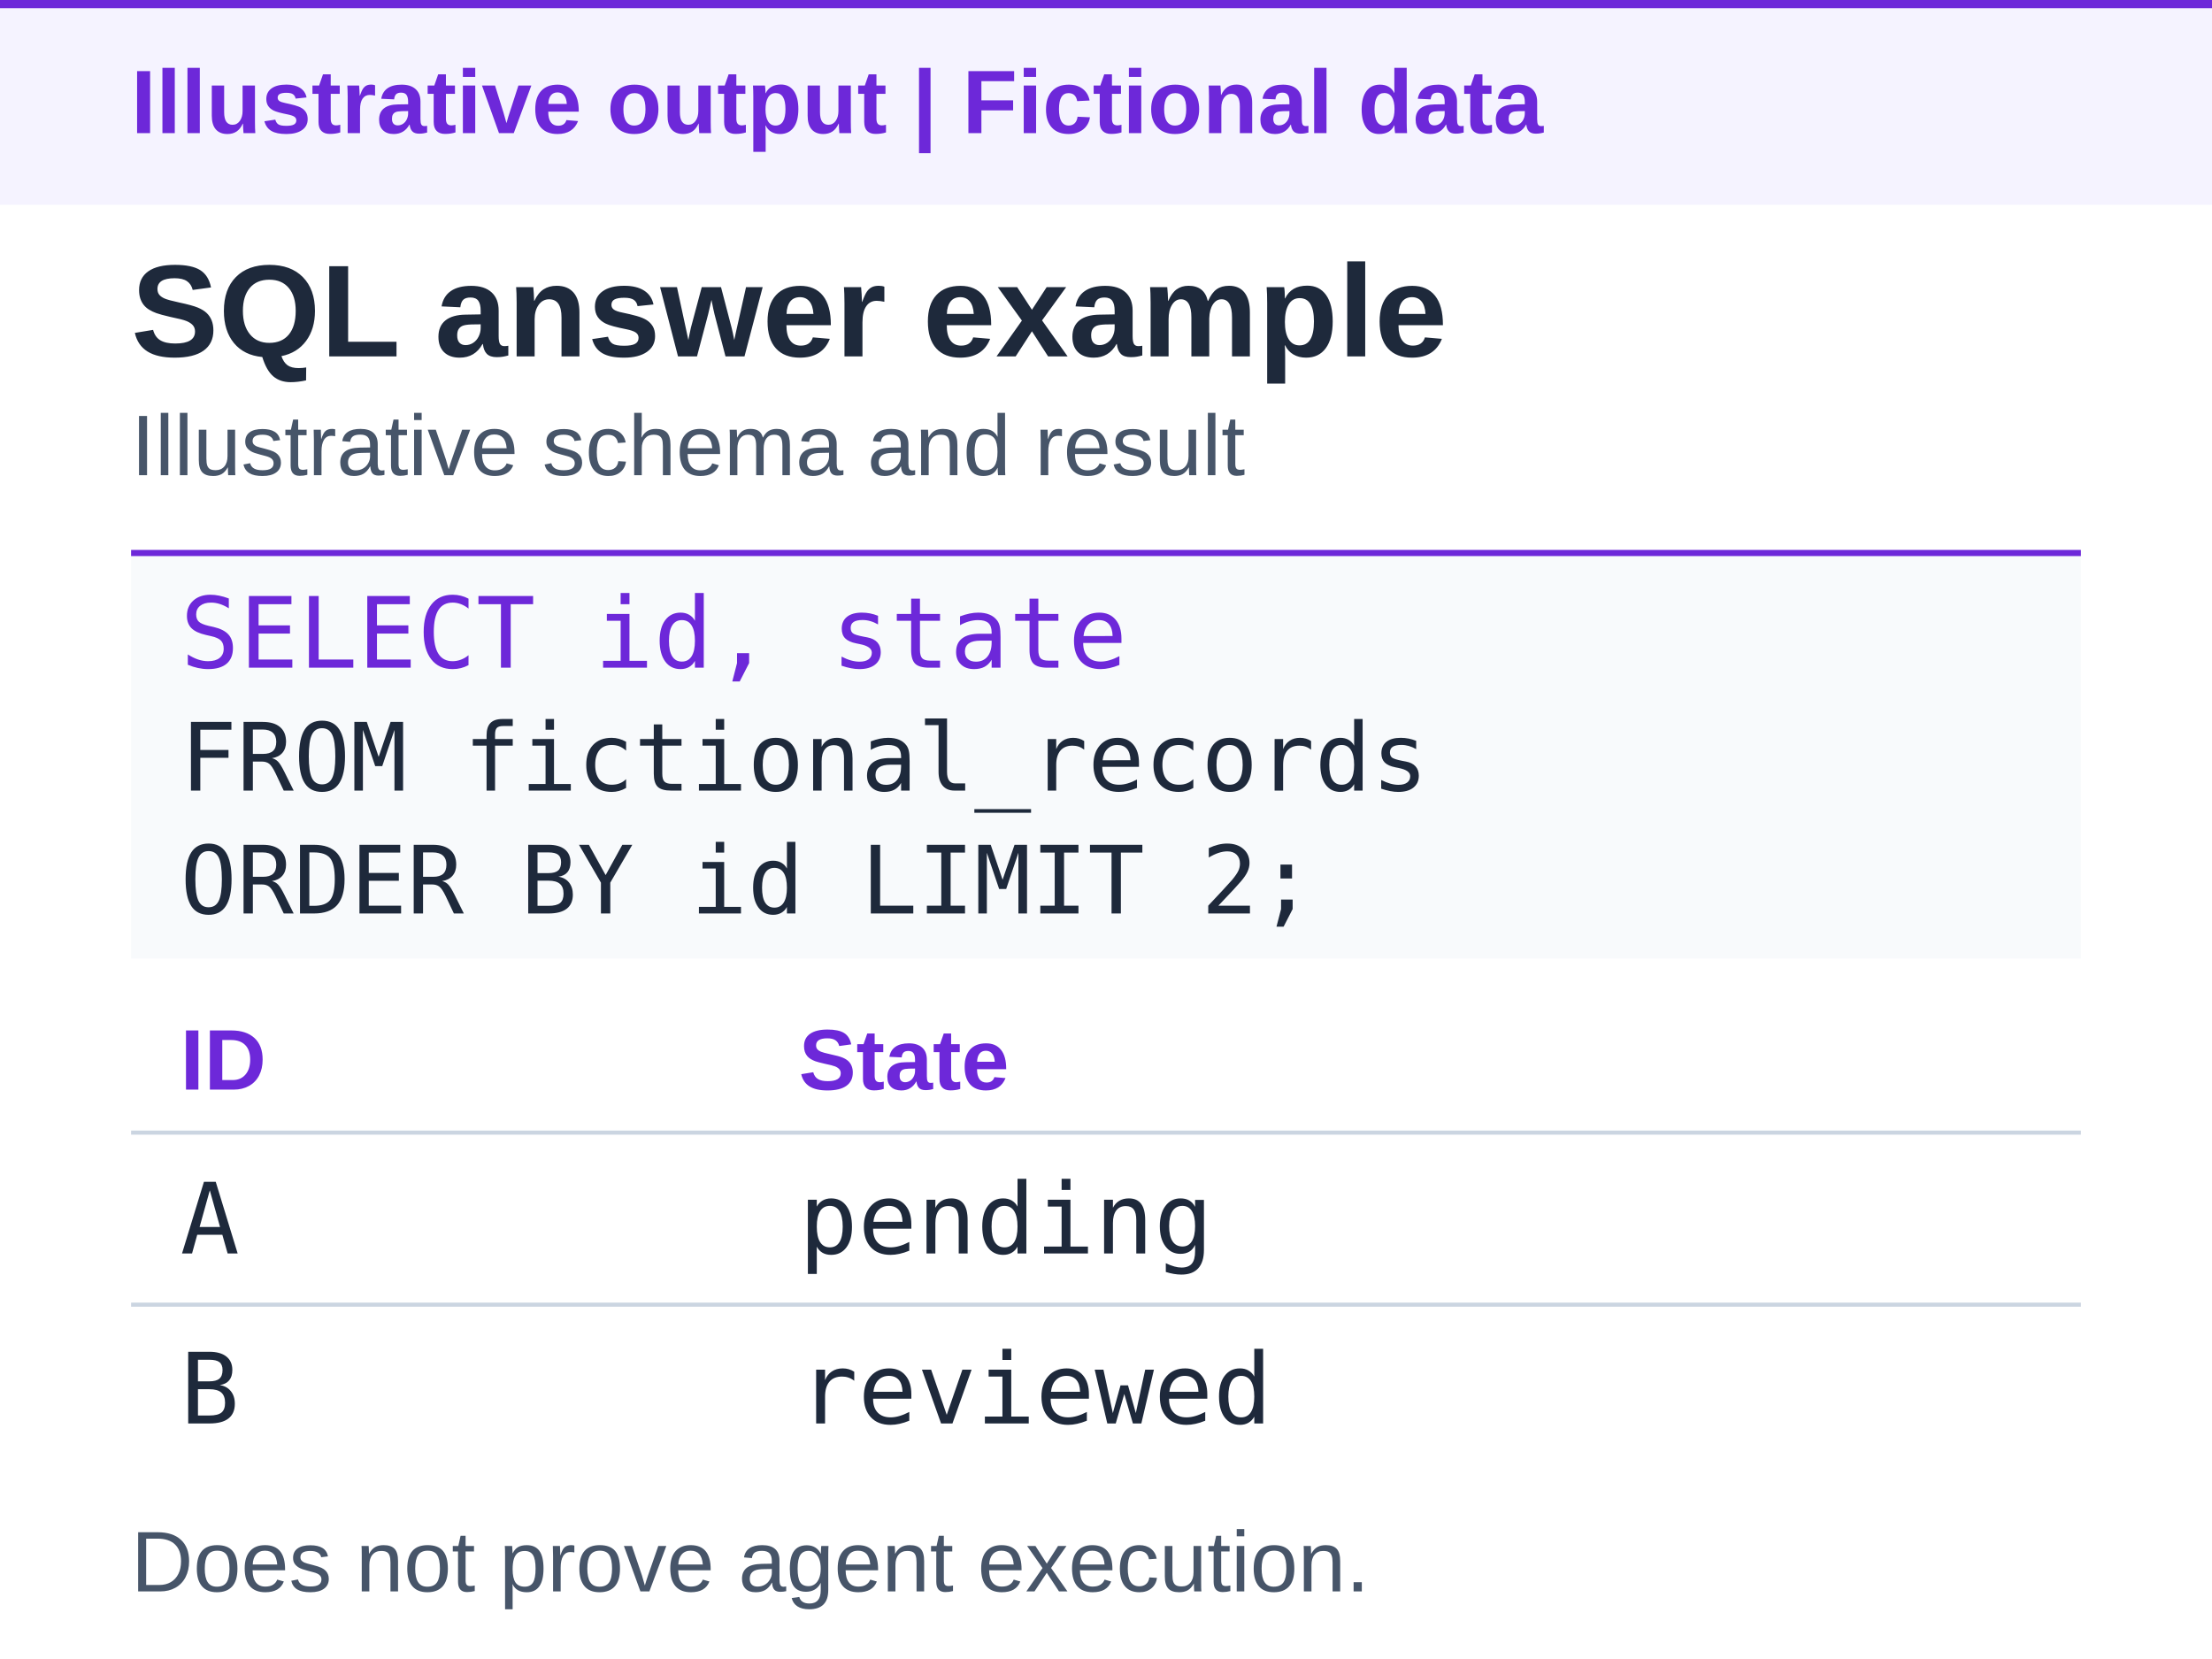
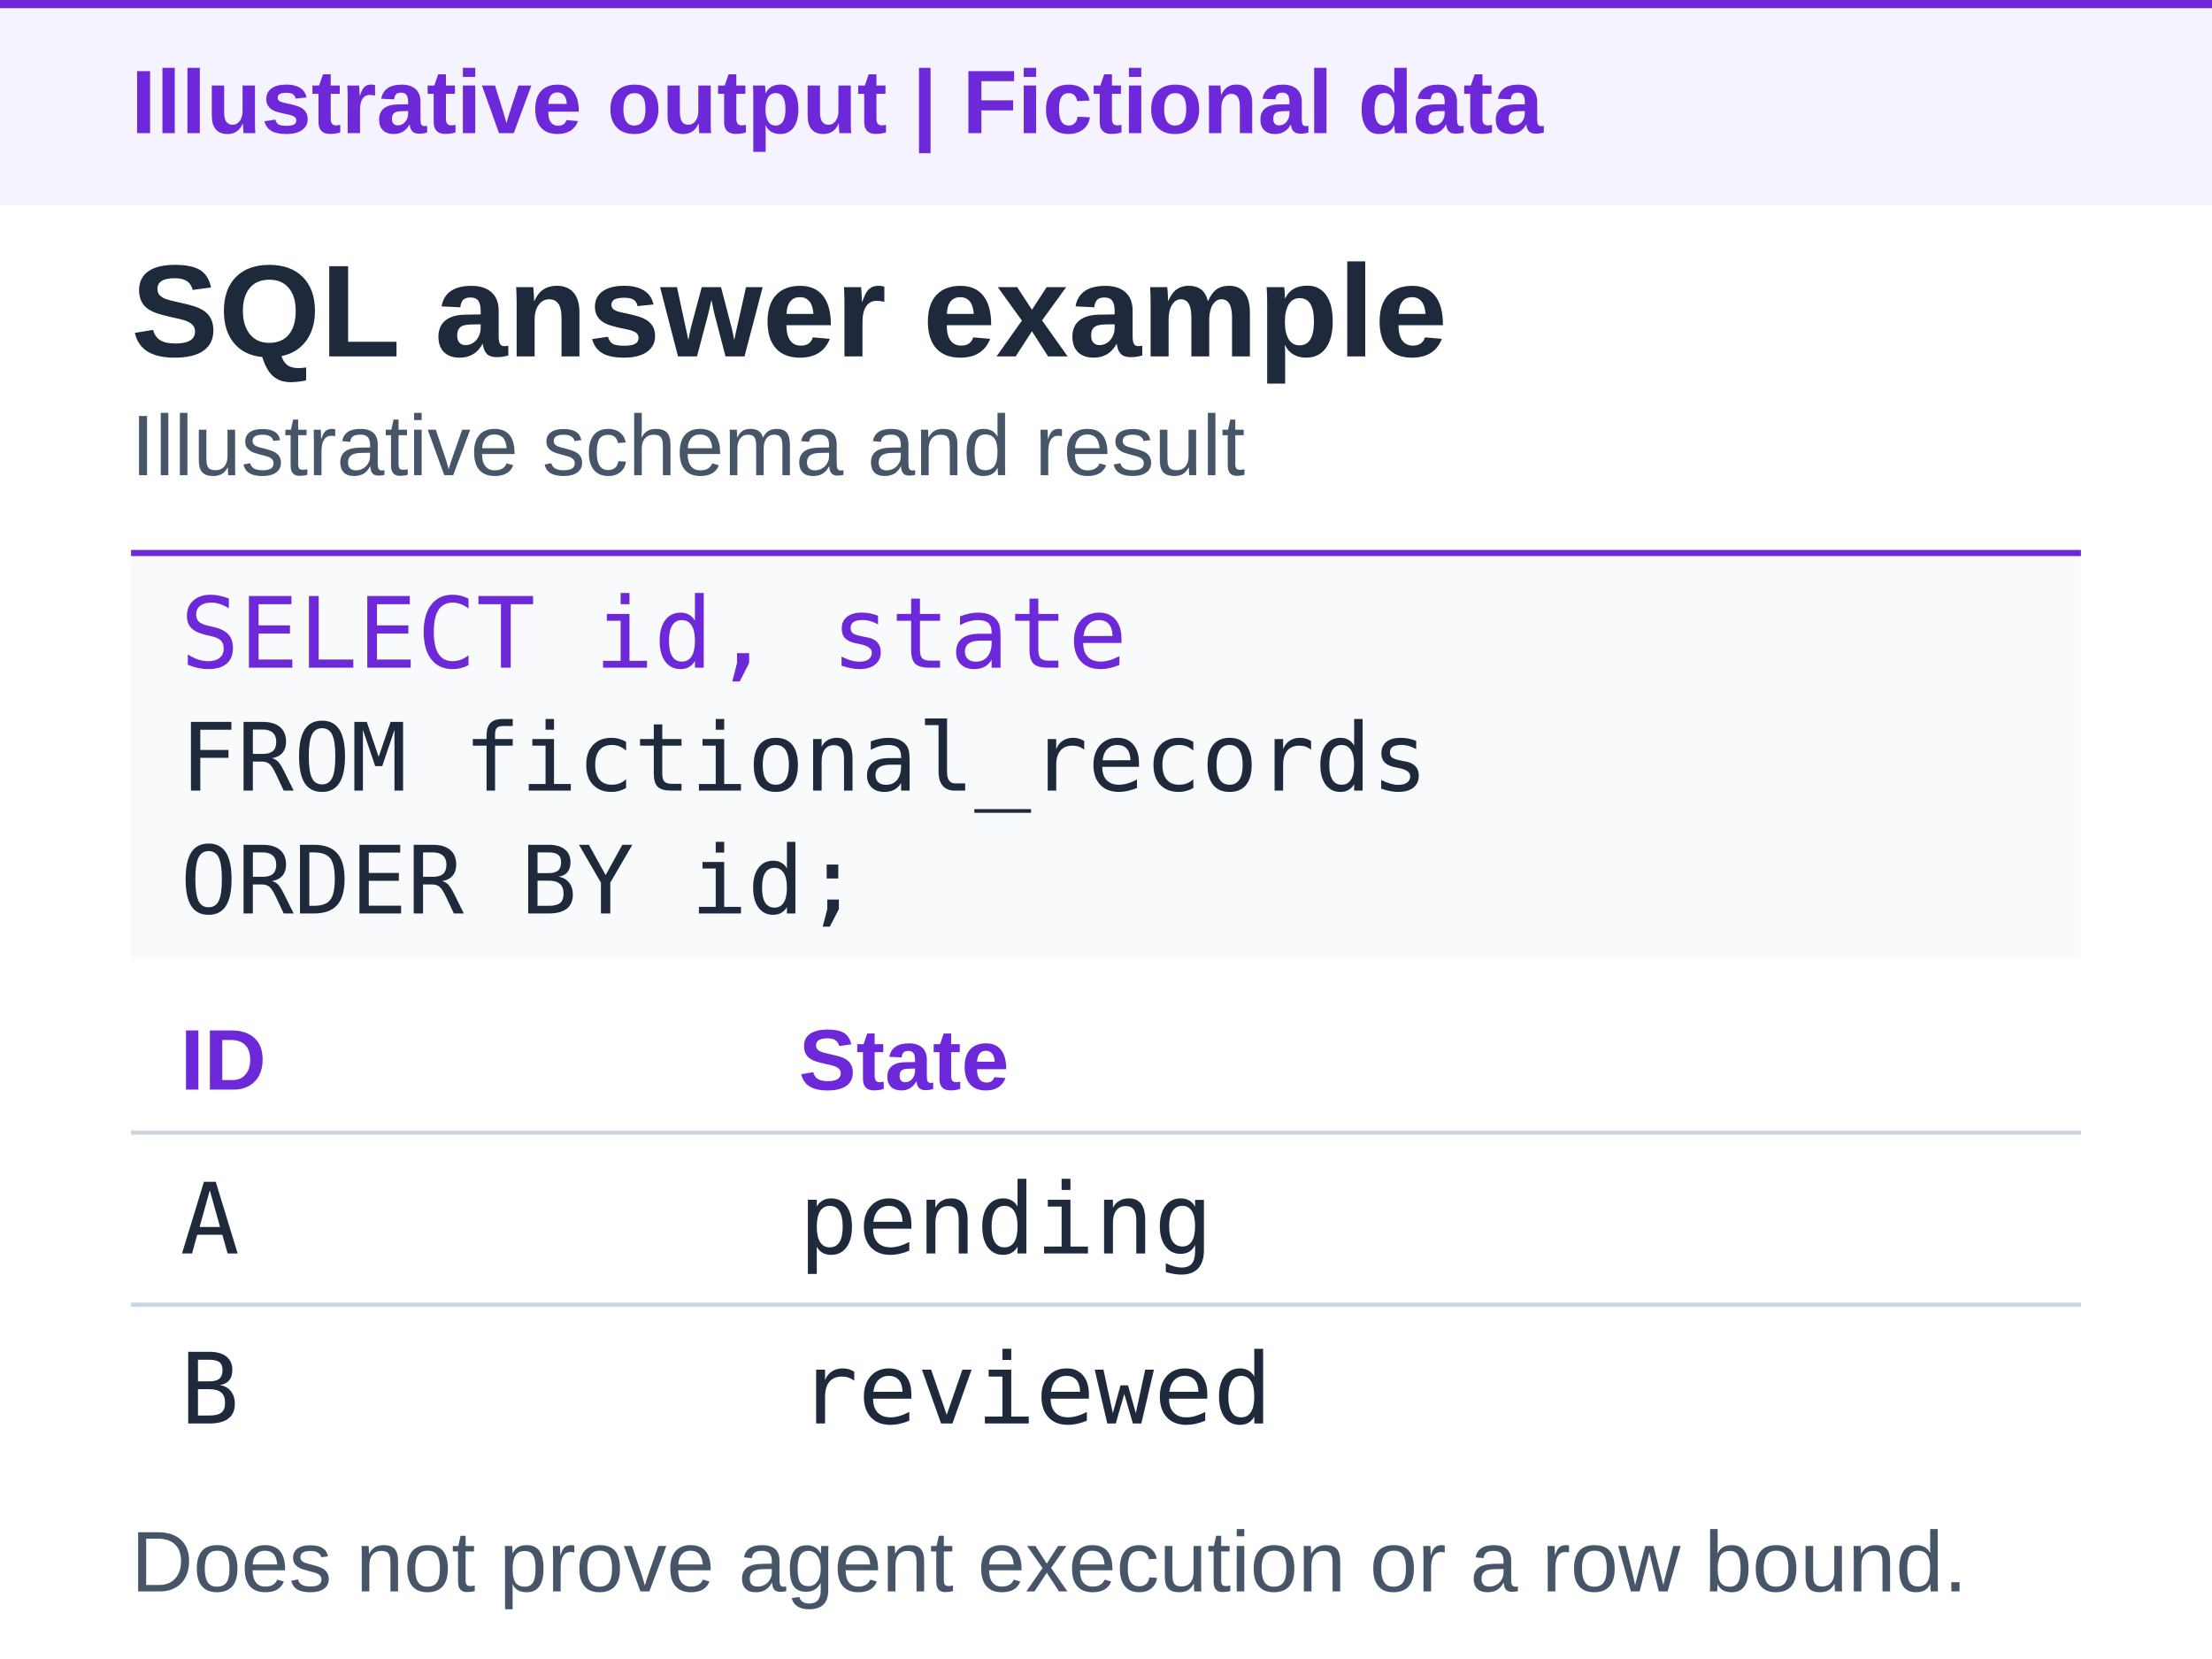
<svg xmlns="http://www.w3.org/2000/svg" width="1080" height="810" viewBox="0 0 1080 810" role="img" aria-labelledby="title description">
  <rect x="0" y="0" width="1080" height="810" fill="#FFFFFF" />
  <rect x="0" y="0" width="1080" height="100" fill="#F5F3FF" />
  <line x1="0" y1="0" x2="1080" y2="0" stroke="#6D28D9" stroke-width="8" />
  <text x="64" y="65" font-family="Arial, Helvetica, sans-serif" font-size="44" font-weight="700" fill="#6D28D9">Illustrative output | Fictional data</text>
  <text x="64" y="174" font-family="Arial, Helvetica, sans-serif" font-size="64" font-weight="700" fill="#1E293B">SQL answer example</text>
  <text x="64" y="232" font-family="Arial, Helvetica, sans-serif" font-size="42" font-weight="400" fill="#475569">Illustrative schema and result</text>
  <rect x="64" y="270" width="952" height="198" fill="#F8FAFC" />
  <line x1="64" y1="270" x2="1016" y2="270" stroke="#6D28D9" stroke-width="3" />
  <text x="88" y="326" font-family="Menlo, DejaVu Sans Mono, monospace" font-size="48" font-weight="400" fill="#6D28D9">SELECT id, state</text>
  <text x="88" y="386" font-family="Menlo, DejaVu Sans Mono, monospace" font-size="46" font-weight="400" fill="#1E293B">FROM fictional_records</text>
-   <text x="88" y="446" font-family="Menlo, DejaVu Sans Mono, monospace" font-size="46" font-weight="400" fill="#1E293B">ORDER BY id LIMIT 2;</text>
+   <text x="88" y="446" font-family="Menlo, DejaVu Sans Mono, monospace" font-size="46" font-weight="400" fill="#1E293B">ORDER BY id;</text>
  <text x="88" y="532" font-family="Arial, Helvetica, sans-serif" font-size="42" font-weight="700" fill="#6D28D9">ID</text>
  <text x="390" y="532" font-family="Arial, Helvetica, sans-serif" font-size="42" font-weight="700" fill="#6D28D9">State</text>
  <line x1="64" y1="553" x2="1016" y2="553" stroke="#CBD5E1" stroke-width="2" />
  <text x="88" y="612" font-family="Menlo, DejaVu Sans Mono, monospace" font-size="48" font-weight="400" fill="#1E293B">A</text>
  <text x="390" y="612" font-family="Menlo, DejaVu Sans Mono, monospace" font-size="48" font-weight="400" fill="#1E293B">pending</text>
  <line x1="64" y1="637" x2="1016" y2="637" stroke="#CBD5E1" stroke-width="2" />
  <text x="88" y="695" font-family="Menlo, DejaVu Sans Mono, monospace" font-size="48" font-weight="400" fill="#1E293B">B</text>
  <text x="390" y="695" font-family="Menlo, DejaVu Sans Mono, monospace" font-size="48" font-weight="400" fill="#1E293B">reviewed</text>
-   <text x="64" y="777" font-family="Arial, Helvetica, sans-serif" font-size="42" font-weight="400" fill="#475569">Does not prove agent execution.</text>
+   <text x="64" y="777" font-family="Arial, Helvetica, sans-serif" font-size="42" font-weight="400" fill="#475569">Does not prove agent execution or a row bound.</text>
</svg>
